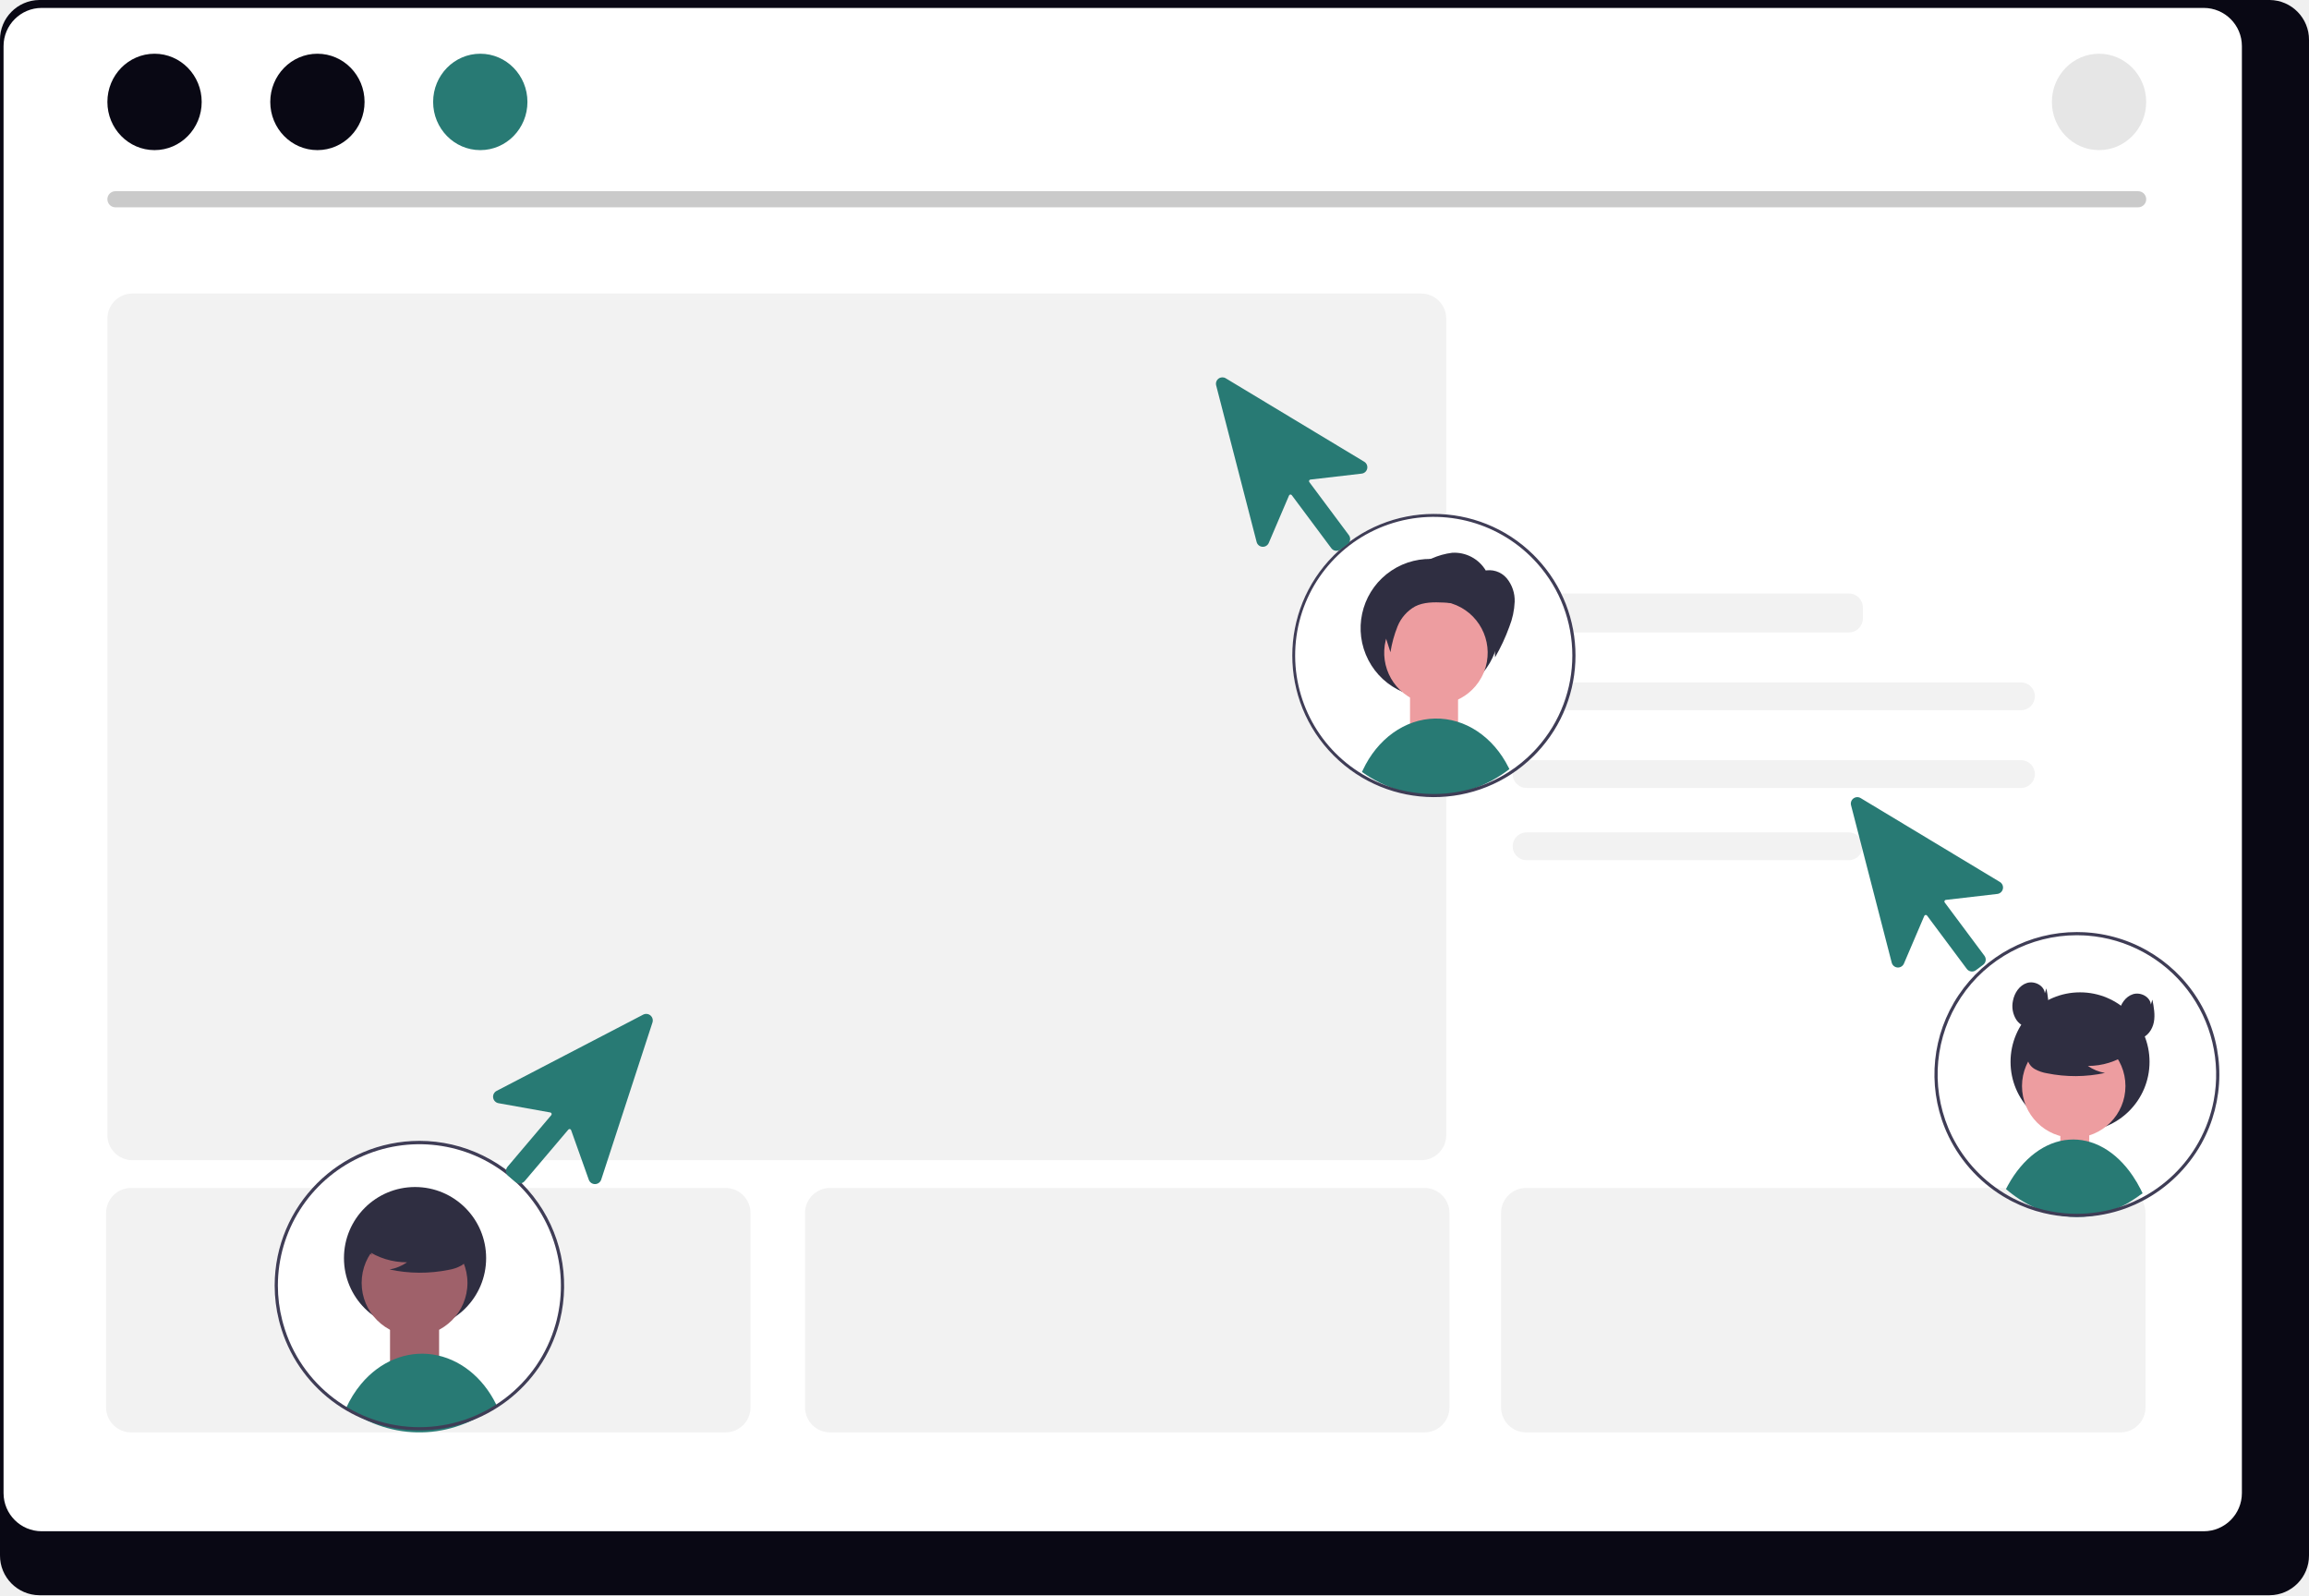
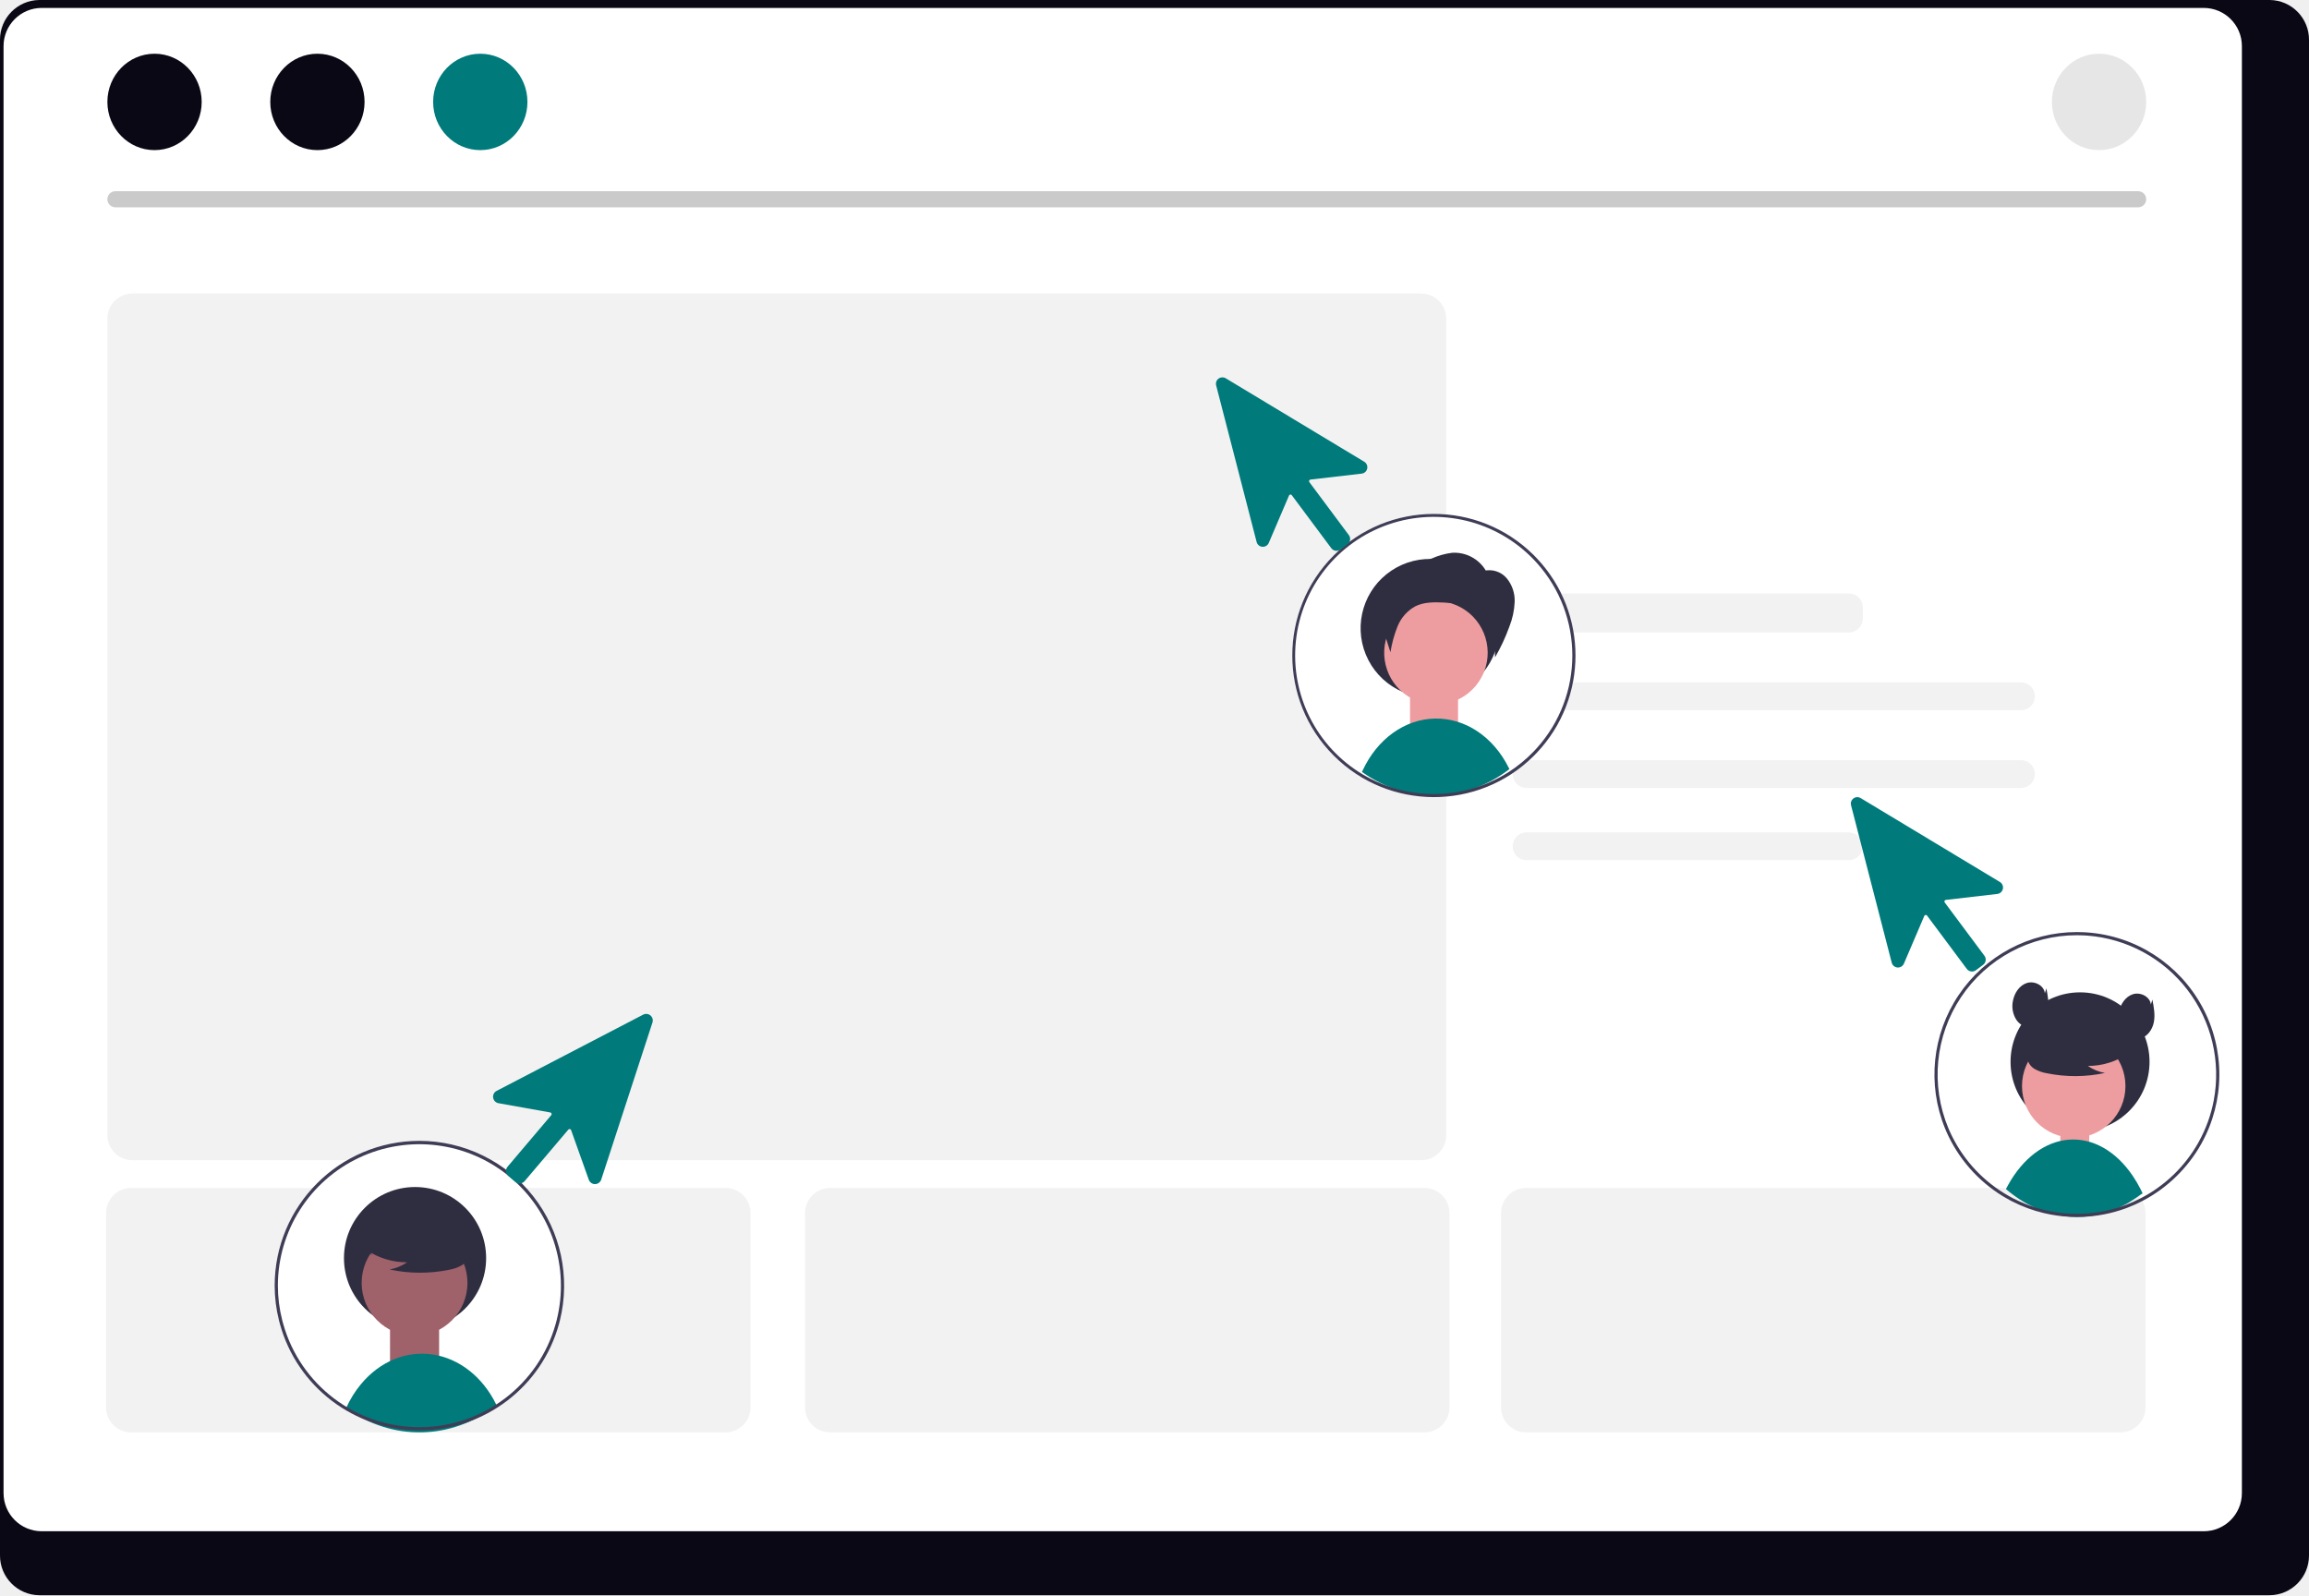
<svg xmlns="http://www.w3.org/2000/svg" width="799.465" height="552.326" viewBox="0 0 799.465 552.326" role="img" artist="Katerina Limpitsouni" source="https://undraw.co/">
  <g transform="translate(-560.268 -263.836)">
    <path d="M1352.3,232.384H580.059a13.747,13.747,0,0,0-13.613,13.848v524.66a13.74,13.74,0,0,0,13.613,13.819H1352.3a13.741,13.741,0,0,0,13.613-13.819V246.232a13.747,13.747,0,0,0-13.611-13.848Z" transform="translate(-6.179 31.451)" fill="#090814" />
    <path d="M1328.244,232.384h-748.6a13.225,13.225,0,0,0-13.2,13.223V746.614a13.219,13.219,0,0,0,13.2,13.2h748.6a13.219,13.219,0,0,0,13.2-13.2V245.608a13.224,13.224,0,0,0-13.194-13.223Z" transform="translate(-4.946 34.195)" fill="#fff" />
    <path d="M497.156,205.477a4.814,4.814,0,0,0-4.809,4.809v3.847a4.814,4.814,0,0,0,4.809,4.809H608.717a4.814,4.814,0,0,0,4.809-4.809v-3.847a4.814,4.814,0,0,0-4.809-4.809Z" transform="translate(591.74 263.86)" fill="#f2f2f2" />
    <path d="M701.8,453.149H255.557a8.665,8.665,0,0,1-8.656-8.656V161.745a8.665,8.665,0,0,1,8.656-8.656H701.8a8.665,8.665,0,0,1,8.656,8.656V444.493a8.665,8.665,0,0,1-8.656,8.656h0Z" transform="translate(350.55 212.381)" fill="#f2f2f2" />
    <path d="M583.605,393.914H377.8a8.665,8.665,0,0,1-8.656-8.656V317.938a8.665,8.665,0,0,1,8.656-8.656h205.81a8.665,8.665,0,0,1,8.656,8.656v67.321A8.665,8.665,0,0,1,583.605,393.914Z" transform="translate(469.86 365.865)" fill="#f2f2f2" />
    <path d="M704.873,309.282a8.665,8.665,0,0,1,8.656,8.656v67.321a8.665,8.665,0,0,1-8.656,8.656H499.063a8.665,8.665,0,0,1-8.656-8.656V317.938a8.665,8.665,0,0,1,8.656-8.656" transform="translate(589.593 365.865)" fill="#f2f2f2" />
    <path d="M497.156,221a4.809,4.809,0,1,0,0,9.617H668.344a4.809,4.809,0,0,0,0-9.617Z" transform="translate(591.74 279.113)" fill="#f2f2f2" />
    <path d="M497.156,234.581a4.809,4.809,0,1,0,0,9.617H668.344a4.809,4.809,0,0,0,0-9.617Z" transform="translate(591.74 292.46)" fill="#f2f2f2" />
    <path d="M497.156,247.193a4.809,4.809,0,1,0,0,9.617H608.717a4.809,4.809,0,0,0,0-9.617" transform="translate(591.74 304.853)" fill="#f2f2f2" />
    <path d="M1277.281,261.086H576.817a2.786,2.786,0,0,1,0-5.571h700.464a2.786,2.786,0,0,1,0,5.571Z" transform="translate(23.357 74.523)" fill="#cacaca" />
    <ellipse cx="16.325" cy="16.688" rx="16.325" ry="16.688" transform="translate(597.451 282.438)" fill="#090814" />
    <path d="M583.605,393.914H377.8a8.665,8.665,0,0,1-8.656-8.656V317.938a8.665,8.665,0,0,1,8.656-8.656h205.81a8.665,8.665,0,0,1,8.656,8.656v67.321A8.665,8.665,0,0,1,583.605,393.914Z" transform="translate(227.86 365.865)" fill="#f2f2f2" />
    <ellipse cx="16.325" cy="16.688" rx="16.325" ry="16.688" transform="translate(653.844 282.438)" fill="#090814" />
-     <ellipse cx="16.325" cy="16.688" rx="16.325" ry="16.688" transform="translate(710.237 282.438)" fill="#287a74" />
+     <ellipse cx="16.325" cy="16.688" rx="16.325" ry="16.688" transform="translate(710.237 282.438)" fill="#007a7a" />
    <ellipse cx="16.325" cy="16.688" rx="16.325" ry="16.688" transform="translate(1270.713 282.438)" fill="#e6e6e6" />
    <g transform="translate(-409.503 29.014)">
      <circle cx="49.037" cy="49.037" r="49.037" transform="translate(1417.19 412.747)" fill="#fff" />
      <g transform="translate(1390.781 365.471)">
        <g transform="translate(26.411 47.279)">
          <rect width="16.631" height="15.352" transform="translate(40.783 61.83)" fill="#ed9da0" />
-           <path d="M353.091,571.211c-15.489,11.849-35.253,12.225-51.05.974.082-.19.171-.381.266-.564,5.057-10.888,14.6-17.722,25.019-17.921s20.141,6.265,25.487,16.955c.035.057.065.12.095.176C352.967,570.95,353.032,571.084,353.091,571.211Z" transform="translate(-277.897 -482.841)" fill="#287a74" />
+           <path d="M353.091,571.211c-15.489,11.849-35.253,12.225-51.05.974.082-.19.171-.381.266-.564,5.057-10.888,14.6-17.722,25.019-17.921s20.141,6.265,25.487,16.955c.035.057.065.12.095.176C352.967,570.95,353.032,571.084,353.091,571.211Z" transform="translate(-277.897 -482.841)" fill="#007a7a" />
          <path d="M349.043,476.88a23.981,23.981,0,1,1-7.024-17.072A24.1,24.1,0,0,1,349.043,476.88Z" transform="translate(-277.409 -437.184)" fill="#2f2e41" />
          <path d="M349.618,501.941a18.513,18.513,0,0,1-.951,2.026,17.914,17.914,0,1,1,.951-2.026Z" transform="translate(-283.199 -447.274)" fill="#ed9da0" />
          <path d="M345.891,441.793c-.378-.413-.774-.821-1.181-1.217a49.027,49.027,0,1,0,0,69.659c.4-.4.8-.8,1.181-1.211a49.022,49.022,0,0,0,0-67.232Zm-1.181,66.889a48.131,48.131,0,0,1-8.634,7.081c-.006.006-.012.006-.018.012a48.014,48.014,0,0,1-50.477.8c-.006,0-.006-.006-.012-.006a47.968,47.968,0,1,1,59.141-74.449c.408.413.8.839,1.181,1.27a47.95,47.95,0,0,1,0,64.019C345.513,507.843,345.117,508.268,344.71,508.682Z" transform="translate(-261.158 -426.37)" fill="#3f3d56" />
          <path d="M347.954,455.371a12.688,12.688,0,0,0-11.7-6.224,24.865,24.865,0,0,0-7.07,1.979l-11.637,4.539c-3.011,1.175-6.309,2.614-7.616,5.57-1.213,2.744-.308,5.913.608,8.77l4.354,13.579a41.332,41.332,0,0,1,2.467-8.97,13.889,13.889,0,0,1,6.03-6.876c3.023-1.551,6.586-1.519,9.979-1.355,4.806.231,10.031.843,13.446,4.232a13.967,13.967,0,0,1,3.544,6.921,41.666,41.666,0,0,1,.743,7.834,64.957,64.957,0,0,0,4.96-10.634,26.311,26.311,0,0,0,1.843-8.607,12.106,12.106,0,0,0-2.775-8.187,7.941,7.941,0,0,0-7.987-2.514" transform="translate(-280.887 -435.686)" fill="#2f2e41" />
        </g>
-         <path d="M824.9,425.113a2.271,2.271,0,0,1-.325-.024,2.212,2.212,0,0,1-1.463-.873L809.424,405.85a.553.553,0,0,0-.949.112l-7.019,16.423a2.227,2.227,0,0,1-4.2-.325L783.244,367.84a2.227,2.227,0,0,1,3.306-2.464l47.965,28.9a2.227,2.227,0,0,1-.894,4.118l-17.737,2.056a.553.553,0,0,0-.379.878l13.69,18.366a2.23,2.23,0,0,1-.453,3.117l-2.508,1.869a2.211,2.211,0,0,1-1.331.436Z" transform="translate(-783.173 -365.056)" fill="#287a74" />
+         <path d="M824.9,425.113a2.271,2.271,0,0,1-.325-.024,2.212,2.212,0,0,1-1.463-.873L809.424,405.85a.553.553,0,0,0-.949.112l-7.019,16.423a2.227,2.227,0,0,1-4.2-.325L783.244,367.84a2.227,2.227,0,0,1,3.306-2.464l47.965,28.9a2.227,2.227,0,0,1-.894,4.118l-17.737,2.056a.553.553,0,0,0-.379.878l13.69,18.366a2.23,2.23,0,0,1-.453,3.117l-2.508,1.869a2.211,2.211,0,0,1-1.331.436Z" transform="translate(-783.173 -365.056)" fill="#007a7a" />
      </g>
    </g>
    <g transform="translate(70.869 -34.127)">
      <circle cx="50.117" cy="50.117" r="50.117" transform="translate(584.493 692.959)" fill="#fff" />
      <g transform="translate(584.494 692.96)">
        <rect width="16.989" height="16.989" transform="translate(39.949 61.372)" fill="#9f616a" />
-         <path d="M623.557,283.454c-15.823,12.1-36.012,12.487-52.149.991a36.3,36.3,0,0,1,5.235-8.415c6.5-7.8,15.663-11.568,24.808-10.192s17.238,7.737,21.917,17.223C623.429,283.188,623.5,283.321,623.557,283.454Z" transform="translate(-546.694 -191.861)" fill="#287a74" />
+         <path d="M623.557,283.454c-15.823,12.1-36.012,12.487-52.149.991a36.3,36.3,0,0,1,5.235-8.415c6.5-7.8,15.663-11.568,24.808-10.192s17.238,7.737,21.917,17.223C623.429,283.188,623.5,283.321,623.557,283.454Z" transform="translate(-546.694 -191.861)" fill="#007a7a" />
        <circle cx="24.613" cy="24.613" r="24.613" transform="translate(23.998 15.991)" fill="#2f2e41" />
        <circle cx="18.319" cy="18.319" r="18.319" transform="translate(30.12 30.86)" fill="#9f616a" />
        <path d="M582.827,194.111a24.915,24.915,0,0,0,14.239,4.4,15.269,15.269,0,0,1-6.052,2.49,50.241,50.241,0,0,0,20.521.115,13.283,13.283,0,0,0,4.3-1.476,5.437,5.437,0,0,0,2.652-3.546c.45-2.572-1.554-4.909-3.637-6.484a26.827,26.827,0,0,0-22.543-4.5,12.345,12.345,0,0,0-6.676,3.773c-1.636,2.022-2.12,5.14-.562,7.223Z" transform="translate(-551.225 -156.456)" fill="#2f2e41" />
        <path d="M580.561,138.144a50.176,50.176,0,0,0-50.12,50.114,49.642,49.642,0,0,0,1.484,12.023c.1.4.2.808.314,1.207a50.113,50.113,0,0,0,96.674,0c.109-.405.212-.8.308-1.208a50.149,50.149,0,0,0-48.66-62.137Zm47.513,62.137c-.1.4-.205.808-.32,1.207a48.989,48.989,0,0,1-94.358,0c-.115-.4-.223-.8-.326-1.207a48.505,48.505,0,0,1-1.514-12.023,49,49,0,1,1,96.517,12.023Z" transform="translate(-530.441 -138.144)" fill="#3f3d56" />
      </g>
-       <path d="M42.627,61.347a2.324,2.324,0,0,1-.332-.025,2.259,2.259,0,0,1-1.494-.892L26.815,41.671a.564.564,0,0,0-.969.115l-7.17,16.776a2.275,2.275,0,0,1-4.293-.332L.073,2.844A2.275,2.275,0,0,1,3.449.327l49,29.518a2.275,2.275,0,0,1-.913,4.207l-18.118,2.1a.564.564,0,0,0-.387.9l13.984,18.76a2.278,2.278,0,0,1-.463,3.184L43.986,60.9a2.259,2.259,0,0,1-1.36.445Z" transform="translate(714.849 648.555) rotate(77)" fill="#287a74" />
+       <path d="M42.627,61.347a2.324,2.324,0,0,1-.332-.025,2.259,2.259,0,0,1-1.494-.892L26.815,41.671a.564.564,0,0,0-.969.115l-7.17,16.776a2.275,2.275,0,0,1-4.293-.332L.073,2.844A2.275,2.275,0,0,1,3.449.327l49,29.518a2.275,2.275,0,0,1-.913,4.207l-18.118,2.1a.564.564,0,0,0-.387.9l13.984,18.76a2.278,2.278,0,0,1-.463,3.184L43.986,60.9a2.259,2.259,0,0,1-1.36.445Z" transform="translate(714.849 648.555) rotate(77)" fill="#007a7a" />
    </g>
    <g transform="translate(117.292 155.481)">
      <g transform="translate(1112.753 431.065)">
        <rect width="10.003" height="11.575" transform="translate(43.593 69.113)" fill="#ed9da0" />
-         <path d="M822.383,749.739c-.85.652-4.205,2.882-5.031,3.349-.3.169-.608.338-.915.507a37.629,37.629,0,0,1-7.453,3.019,32.054,32.054,0,0,1-3.814.854q-1.595.265-3.222.378c-.773.056-1.546.08-2.324.08a34.1,34.1,0,0,1-9.184-1.264c-.789-.209-1.562-.459-2.335-.733a40.323,40.323,0,0,1-10.779-5.845c-.307-.225-.614-.467-.921-.7-.455-.354-.9-.725-1.342-1.111.214-.435.444-.862.679-1.28,5.186-9.442,12.861-15.2,21.109-15.827s16.288,3.925,22.112,12.526a43.387,43.387,0,0,1,2.773,4.718C821.961,748.846,822.175,749.288,822.383,749.739Z" transform="translate(-750.305 -659.285)" fill="#287a74" />
+         <path d="M822.383,749.739c-.85.652-4.205,2.882-5.031,3.349-.3.169-.608.338-.915.507a37.629,37.629,0,0,1-7.453,3.019,32.054,32.054,0,0,1-3.814.854q-1.595.265-3.222.378c-.773.056-1.546.08-2.324.08a34.1,34.1,0,0,1-9.184-1.264c-.789-.209-1.562-.459-2.335-.733a40.323,40.323,0,0,1-10.779-5.845c-.307-.225-.614-.467-.921-.7-.455-.354-.9-.725-1.342-1.111.214-.435.444-.862.679-1.28,5.186-9.442,12.861-15.2,21.109-15.827s16.288,3.925,22.112,12.526a43.387,43.387,0,0,1,2.773,4.718C821.961,748.846,822.175,749.288,822.383,749.739Z" transform="translate(-750.305 -659.285)" fill="#007a7a" />
        <circle cx="24.062" cy="24.062" r="24.062" transform="translate(26.351 20.872)" fill="#2f2e41" />
        <circle cx="17.909" cy="17.909" r="17.909" transform="translate(30.317 35.408)" fill="#ed9da0" />
        <path d="M822.385,659.973a24.358,24.358,0,0,1-13.92,4.3,14.929,14.929,0,0,0,5.916,2.434,49.115,49.115,0,0,1-20.062.113,12.984,12.984,0,0,1-4.2-1.442,5.315,5.315,0,0,1-2.592-3.467c-.44-2.515,1.519-4.8,3.555-6.339a26.227,26.227,0,0,1,22.039-4.4,12.069,12.069,0,0,1,6.527,3.689c1.6,1.977,2.073,5.025.549,7.061Z" transform="translate(-755.343 -617.921)" fill="#2f2e41" />
        <path d="M786.288,595.835c-.392-.03-.79-.054-1.187-.071-.8-.042-1.609-.059-2.422-.059a49.319,49.319,0,0,0-45.667,67.942c.16.4.327.8.5,1.187a49.675,49.675,0,0,0,19.5,22.3l.315.184c.267.16.528.315.79.457.445.267.891.517,1.342.76.309.16.617.321.92.475a48.539,48.539,0,0,0,10.781,3.978c.772.19,1.544.356,2.333.5a49.245,49.245,0,0,0,9.184.861c.778,0,1.55-.018,2.328-.053,1.08-.047,2.155-.137,3.218-.255q1.932-.214,3.817-.582a49.464,49.464,0,0,0,7.451-2.054c.309-.119.617-.232.914-.35.831-.315,1.638-.653,2.44-1.015q1.318-.6,2.595-1.265a49.8,49.8,0,0,0,20.3-19.711,1.474,1.474,0,0,1,.071-.131,49.3,49.3,0,0,0-39.522-73.095Zm43.767,58.241a47.946,47.946,0,0,1-5.147,14.213c-.042.077-.083.154-.125.226a48.312,48.312,0,0,1-19.99,19.354q-1.264.659-2.559,1.235c-.718.321-1.454.629-2.2.914-.309.119-.629.243-.944.35a46.928,46.928,0,0,1-6.429,1.84,45.563,45.563,0,0,1-4.9.772c-1.015.113-2.042.19-3.081.226-.665.03-1.33.048-2,.048a47.734,47.734,0,0,1-8.887-.831,45.945,45.945,0,0,1-5.278-1.294,48.181,48.181,0,0,1-7.665-3.105c-.285-.148-.57-.3-.849-.451-.4-.214-.808-.433-1.2-.665-.3-.166-.594-.344-.885-.517-.172-.1-.338-.2-.51-.309a48.549,48.549,0,0,1-18.689-21.248c-.178-.392-.35-.79-.517-1.187A48.223,48.223,0,0,1,782.679,596.8c.813,0,1.621.018,2.422.065.4.012.8.042,1.188.071a48.263,48.263,0,0,1,43.767,57.137Z" transform="translate(-733.361 -595.704)" fill="#3f3d56" />
        <path d="M790.054,628.83c-.259-2.723-3.594-4.4-6.2-3.576s-4.321,3.449-4.838,6.134a8.8,8.8,0,0,0,1.187,6.643,6.054,6.054,0,0,0,6,2.6c2.579-.55,4.367-3.069,4.878-5.656s0-5.255-.5-7.843Z" transform="translate(-751.827 -607.626)" fill="#2f2e41" />
        <path d="M851.882,635.38c-.259-2.723-3.594-4.4-6.2-3.576s-4.321,3.449-4.838,6.134a8.8,8.8,0,0,0,1.187,6.643,6.054,6.054,0,0,0,6,2.6c2.579-.55,4.367-3.069,4.878-5.656s0-5.255-.5-7.843Z" transform="translate(-776.947 -610.287)" fill="#2f2e41" />
      </g>
-       <path d="M825.123,425.429a2.3,2.3,0,0,1-.327-.025,2.224,2.224,0,0,1-1.471-.877l-13.763-18.462a.555.555,0,0,0-.954.113l-7.056,16.51a2.238,2.238,0,0,1-4.225-.327l-14.082-54.506a2.238,2.238,0,0,1,3.323-2.477l48.217,29.05a2.238,2.238,0,0,1-.9,4.14l-17.83,2.067a.556.556,0,0,0-.381.882l13.762,18.462a2.242,2.242,0,0,1-.456,3.134l-2.521,1.879a2.223,2.223,0,0,1-1.338.438Z" transform="translate(300.634 19.299)" fill="#287a74" />
+       <path d="M825.123,425.429a2.3,2.3,0,0,1-.327-.025,2.224,2.224,0,0,1-1.471-.877l-13.763-18.462a.555.555,0,0,0-.954.113l-7.056,16.51a2.238,2.238,0,0,1-4.225-.327l-14.082-54.506a2.238,2.238,0,0,1,3.323-2.477l48.217,29.05a2.238,2.238,0,0,1-.9,4.14l-17.83,2.067a.556.556,0,0,0-.381.882l13.762,18.462a2.242,2.242,0,0,1-.456,3.134l-2.521,1.879a2.223,2.223,0,0,1-1.338.438Z" transform="translate(300.634 19.299)" fill="#007a7a" />
    </g>
  </g>
</svg>
